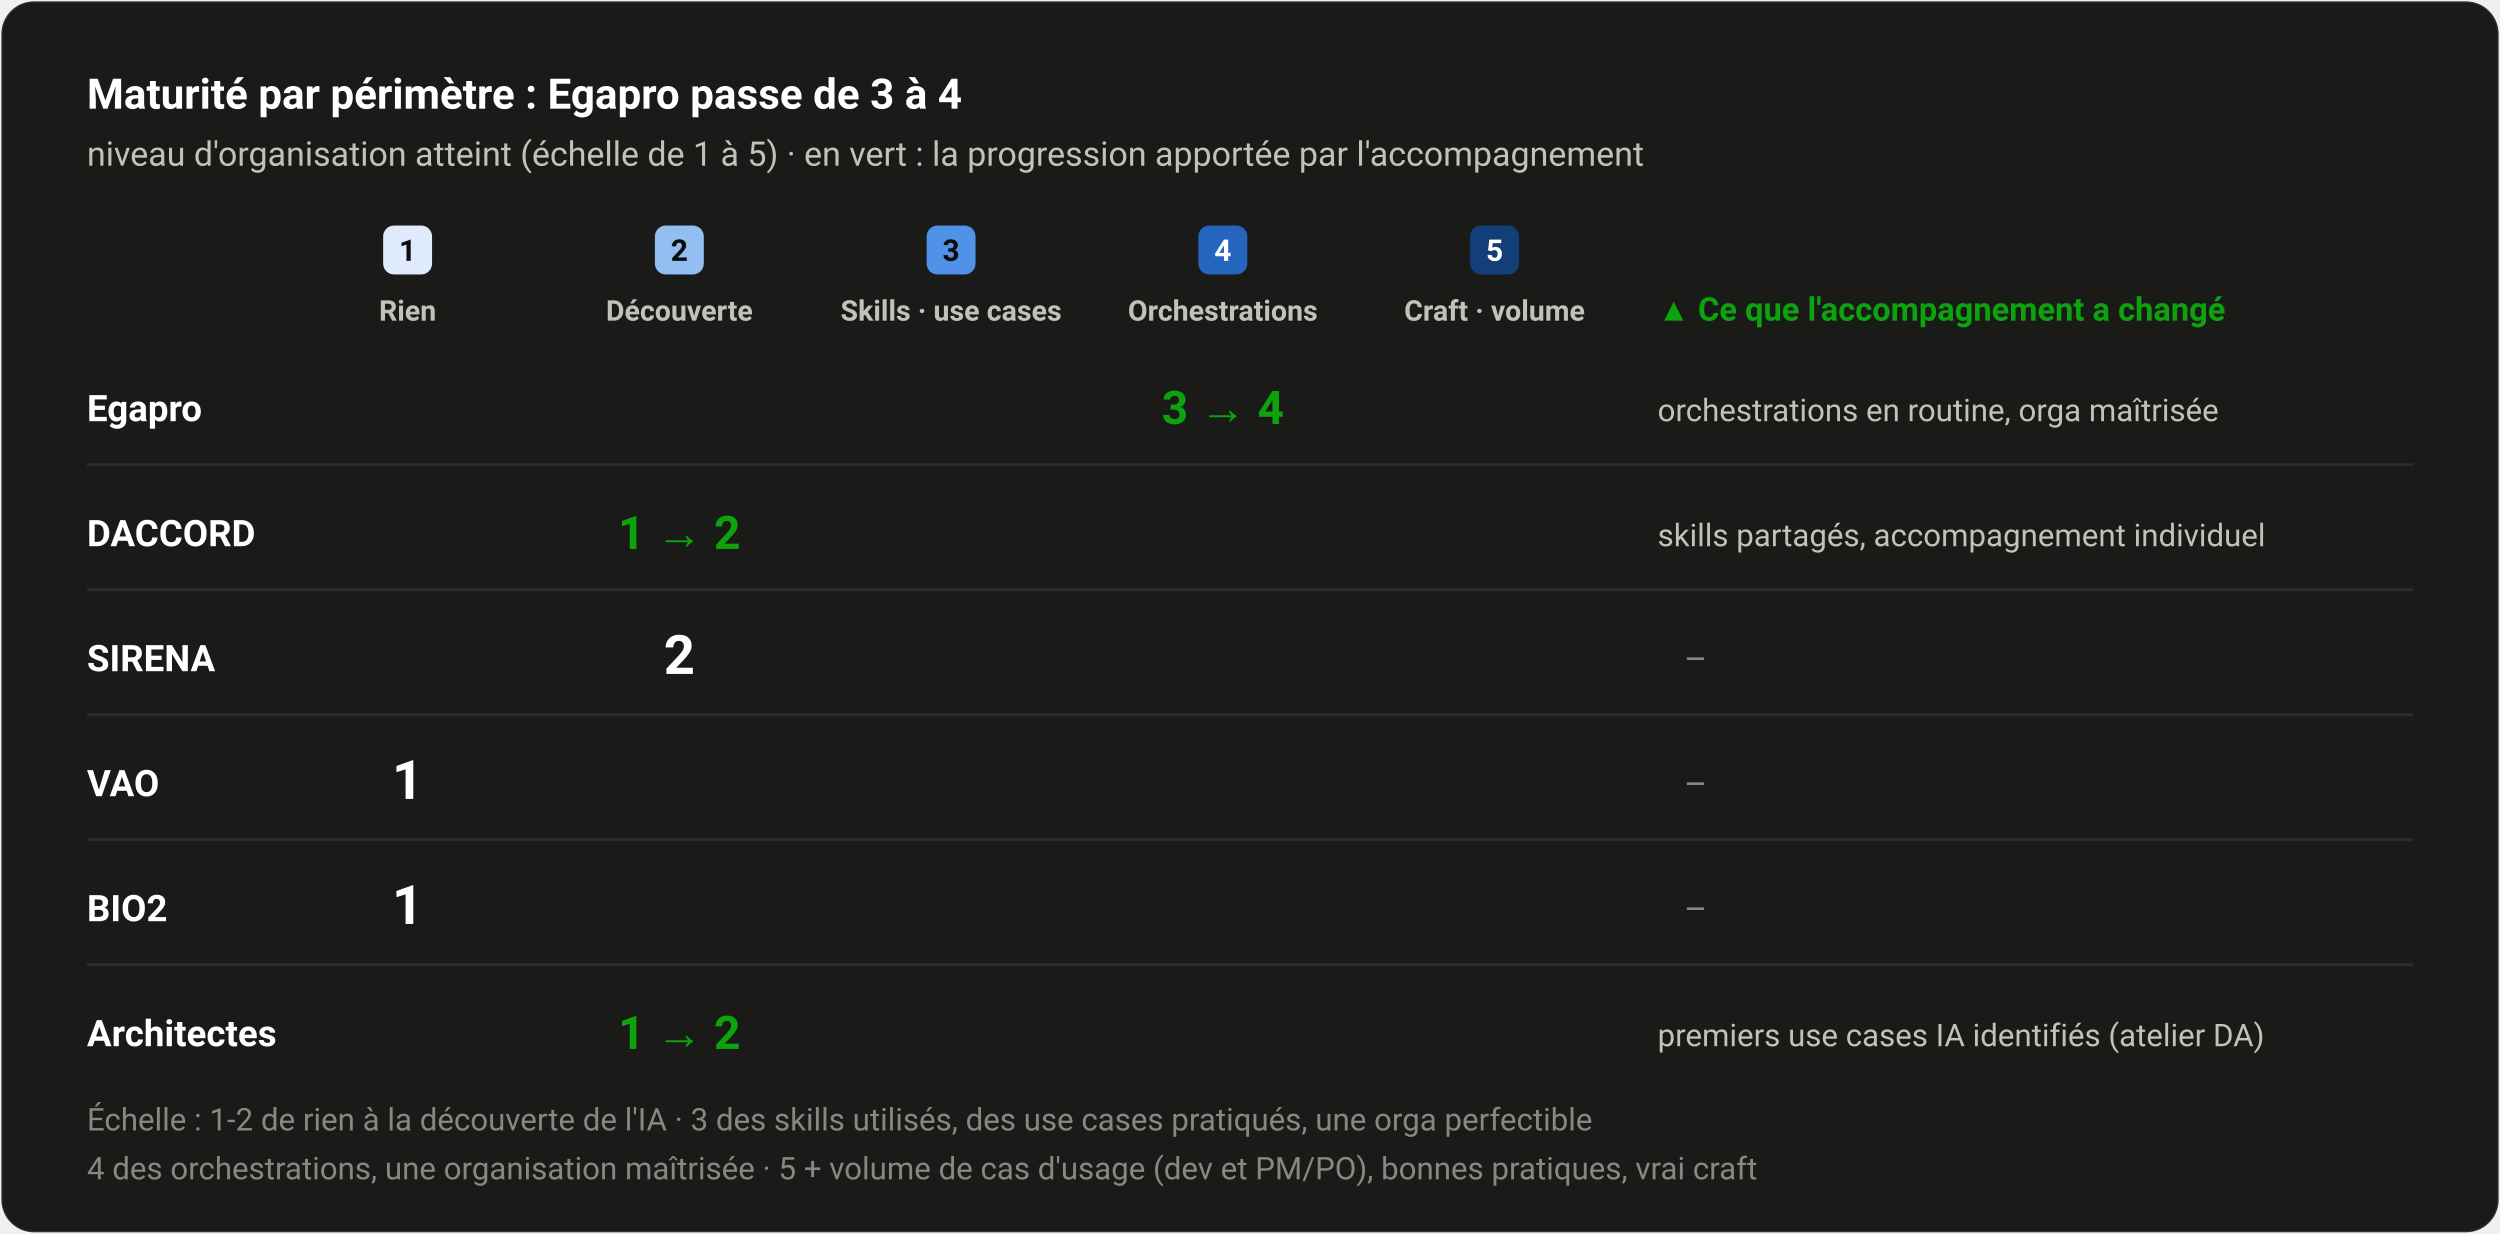
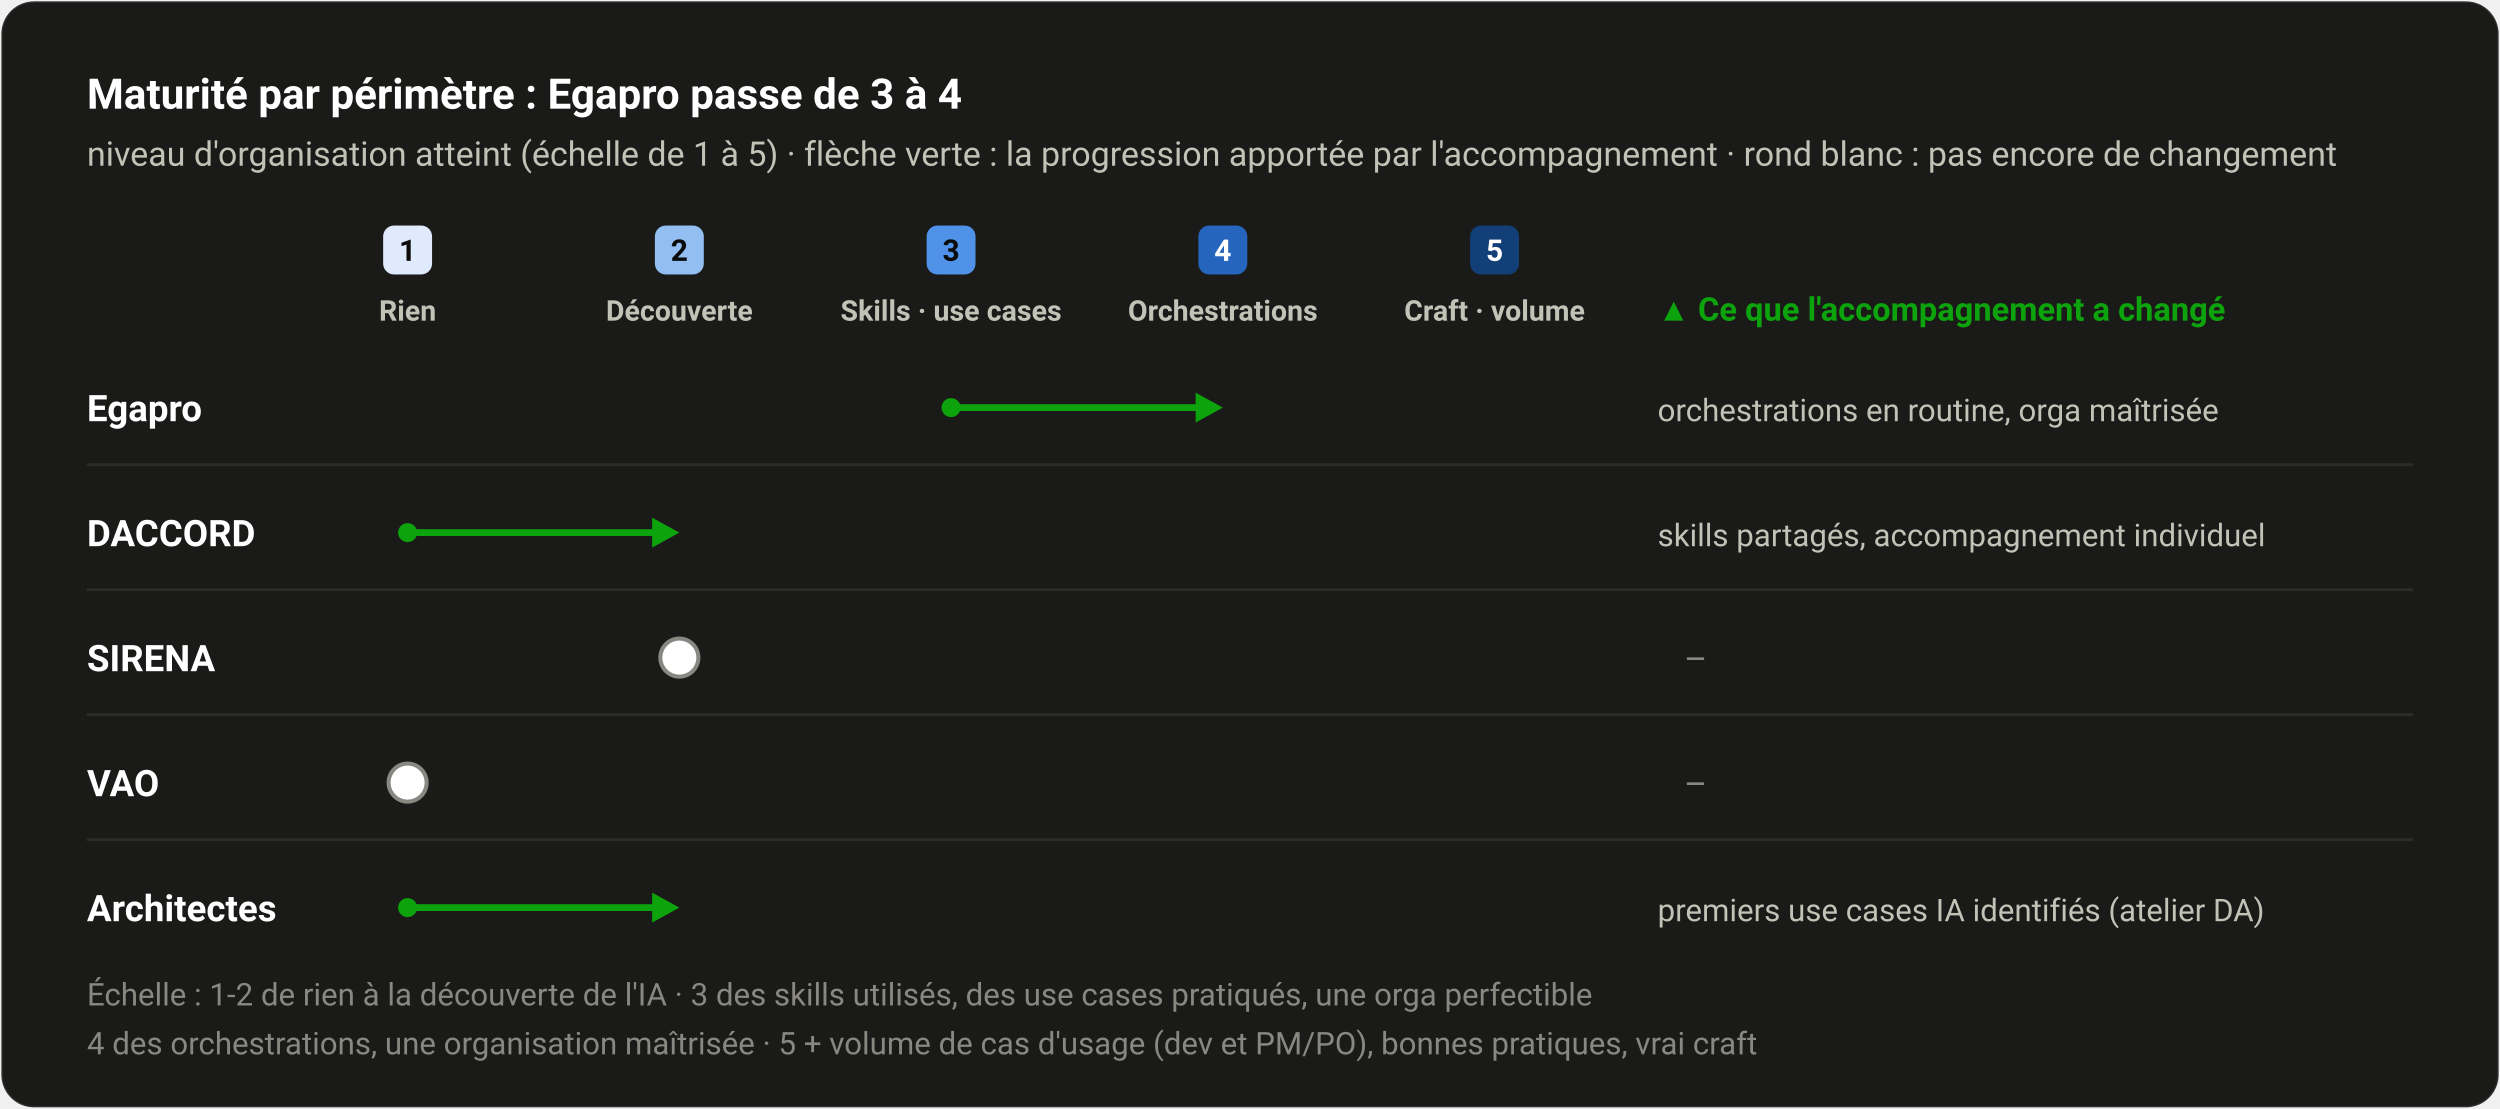
- <svg xmlns="http://www.w3.org/2000/svg" width="920" height="454" viewBox="0 0 920 454" font-family="-apple-system,'Segoe UI',system-ui,Roboto,'Helvetica Neue',Arial,sans-serif">
-   <rect x="0.5" y="0.5" width="919" height="453" rx="12" fill="#1a1a19" stroke="rgba(255,255,255,0.10)" />
+ <svg xmlns="http://www.w3.org/2000/svg" width="920" height="408" viewBox="0 0 920 408" font-family="-apple-system,'Segoe UI',system-ui,Roboto,'Helvetica Neue',Arial,sans-serif">
+   <rect x="0.5" y="0.5" width="919" height="407" rx="12" fill="#1a1a19" stroke="rgba(255,255,255,0.10)" />
  <text x="32" y="40" font-size="15.5" fill="#ffffff" font-weight="600" text-anchor="start">Maturité par périmètre : Egapro passe de 3 à 4</text>
-   <text x="32" y="61" font-size="12.5" fill="#c3c2b7" font-weight="normal" text-anchor="start">niveau d'organisation atteint (échelle de 1 à 5) · en vert : la progression apportée par l'accompagnement</text>
+   <text x="32" y="61" font-size="12.5" fill="#c3c2b7" font-weight="normal" text-anchor="start">niveau d'organisation atteint (échelle de 1 à 5) · flèche verte : la progression apportée par l'accompagnement · rond blanc : pas encore de changement</text>
  <rect x="141" y="83" width="18" height="18" rx="4" fill="#dfeafc" />
  <text x="150" y="96" font-size="11" fill="#0b0b0b" font-weight="600" text-anchor="middle">1</text>
  <text x="150" y="118" font-size="10.5" fill="#c3c2b7" font-weight="600" text-anchor="middle">Rien</text>
  <rect x="241" y="83" width="18" height="18" rx="4" fill="#92bef2" />
  <text x="250" y="96" font-size="11" fill="#0b0b0b" font-weight="600" text-anchor="middle">2</text>
  <text x="250" y="118" font-size="10.5" fill="#c3c2b7" font-weight="600" text-anchor="middle">Découverte</text>
  <rect x="341" y="83" width="18" height="18" rx="4" fill="#4f92e8" />
  <text x="350" y="96" font-size="11" fill="#0b0b0b" font-weight="600" text-anchor="middle">3</text>
  <text x="350" y="118" font-size="10.5" fill="#c3c2b7" font-weight="600" text-anchor="middle">Skills · use cases</text>
  <rect x="441" y="83" width="18" height="18" rx="4" fill="#2565bd" />
  <text x="450" y="96" font-size="11" fill="#ffffff" font-weight="600" text-anchor="middle">4</text>
  <text x="450" y="118" font-size="10.5" fill="#c3c2b7" font-weight="600" text-anchor="middle">Orchestrations</text>
  <rect x="541" y="83" width="18" height="18" rx="4" fill="#123f77" />
  <text x="550" y="96" font-size="11" fill="#ffffff" font-weight="600" text-anchor="middle">5</text>
  <text x="550" y="118" font-size="10.5" fill="#c3c2b7" font-weight="600" text-anchor="middle">Craft · volume</text>
  <text x="610" y="118" font-size="12" fill="#0ca30c" font-weight="600" text-anchor="start">▲ Ce que l'accompagnement a changé</text>
  <text x="32" y="155" font-size="13.5" fill="#ffffff" font-weight="600" text-anchor="start">Egapro</text>
-   <text x="450" y="156" font-size="17" fill="#0ca30c" font-weight="600" text-anchor="middle" font-variant-numeric="tabular-nums">3 → 4</text>
+   <circle cx="350" cy="150" r="3.5" fill="#0ca30c" />
+   <line x1="350" y1="150" x2="441" y2="150" stroke="#0ca30c" stroke-width="2.5" />
+   <path d="M450,150 l-10,-5.5 v11 z" fill="#0ca30c" />
  <text x="610" y="155" font-size="11.5" fill="#c3c2b7" font-weight="normal" text-anchor="start">orchestrations en routine, orga maîtrisée</text>
  <line x1="32" y1="171" x2="888" y2="171" stroke="#2c2c2a" stroke-width="1" />
  <text x="32" y="201" font-size="13.5" fill="#ffffff" font-weight="600" text-anchor="start">DACCORD</text>
-   <text x="250" y="202" font-size="17" fill="#0ca30c" font-weight="600" text-anchor="middle" font-variant-numeric="tabular-nums">1 → 2</text>
+   <circle cx="150" cy="196" r="3.5" fill="#0ca30c" />
+   <line x1="150" y1="196" x2="241" y2="196" stroke="#0ca30c" stroke-width="2.5" />
+   <path d="M250,196 l-10,-5.5 v11 z" fill="#0ca30c" />
  <text x="610" y="201" font-size="11.5" fill="#c3c2b7" font-weight="normal" text-anchor="start">skills partagés, accompagnement individuel</text>
  <line x1="32" y1="217" x2="888" y2="217" stroke="#2c2c2a" stroke-width="1" />
  <text x="32" y="247" font-size="13.5" fill="#ffffff" font-weight="600" text-anchor="start">SIRENA</text>
-   <text x="250" y="248" font-size="20" fill="#ffffff" font-weight="600" text-anchor="middle" font-variant-numeric="tabular-nums">2</text>
+   <circle cx="250" cy="242" r="7" fill="#ffffff" stroke="#898781" stroke-width="1.5" />
  <text x="624" y="247" font-size="13" fill="#898781" font-weight="normal" text-anchor="middle">–</text>
  <line x1="32" y1="263" x2="888" y2="263" stroke="#2c2c2a" stroke-width="1" />
  <text x="32" y="293" font-size="13.5" fill="#ffffff" font-weight="600" text-anchor="start">VAO</text>
-   <text x="150" y="294" font-size="20" fill="#ffffff" font-weight="600" text-anchor="middle" font-variant-numeric="tabular-nums">1</text>
+   <circle cx="150" cy="288" r="7" fill="#ffffff" stroke="#898781" stroke-width="1.5" />
  <text x="624" y="293" font-size="13" fill="#898781" font-weight="normal" text-anchor="middle">–</text>
  <line x1="32" y1="309" x2="888" y2="309" stroke="#2c2c2a" stroke-width="1" />
-   <text x="32" y="339" font-size="13.5" fill="#ffffff" font-weight="600" text-anchor="start">BIO2</text>
-   <text x="150" y="340" font-size="20" fill="#ffffff" font-weight="600" text-anchor="middle" font-variant-numeric="tabular-nums">1</text>
-   <text x="624" y="339" font-size="13" fill="#898781" font-weight="normal" text-anchor="middle">–</text>
-   <line x1="32" y1="355" x2="888" y2="355" stroke="#2c2c2a" stroke-width="1" />
-   <text x="32" y="385" font-size="13.5" fill="#ffffff" font-weight="600" text-anchor="start">Architectes</text>
-   <text x="250" y="386" font-size="17" fill="#0ca30c" font-weight="600" text-anchor="middle" font-variant-numeric="tabular-nums">1 → 2</text>
-   <text x="610" y="385" font-size="11.5" fill="#c3c2b7" font-weight="normal" text-anchor="start">premiers use cases IA identifiés (atelier DA)</text>
-   <text x="32" y="416" font-size="11.5" fill="#898781" font-weight="normal" text-anchor="start">Échelle : 1-2 de rien à la découverte de l'IA · 3 des skills utilisés, des use cases pratiqués, une orga perfectible</text>
-   <text x="32" y="434" font-size="11.5" fill="#898781" font-weight="normal" text-anchor="start">4 des orchestrations, une organisation maîtrisée · 5 + volume de cas d'usage (dev et PM/PO), bonnes pratiques, vrai craft</text>
+   <text x="32" y="339" font-size="13.5" fill="#ffffff" font-weight="600" text-anchor="start">Architectes</text>
+   <circle cx="150" cy="334" r="3.5" fill="#0ca30c" />
+   <line x1="150" y1="334" x2="241" y2="334" stroke="#0ca30c" stroke-width="2.5" />
+   <path d="M250,334 l-10,-5.5 v11 z" fill="#0ca30c" />
+   <text x="610" y="339" font-size="11.5" fill="#c3c2b7" font-weight="normal" text-anchor="start">premiers use cases IA identifiés (atelier DA)</text>
+   <text x="32" y="370" font-size="11.5" fill="#898781" font-weight="normal" text-anchor="start">Échelle : 1-2 de rien à la découverte de l'IA · 3 des skills utilisés, des use cases pratiqués, une orga perfectible</text>
+   <text x="32" y="388" font-size="11.5" fill="#898781" font-weight="normal" text-anchor="start">4 des orchestrations, une organisation maîtrisée · 5 + volume de cas d'usage (dev et PM/PO), bonnes pratiques, vrai craft</text>
</svg>
